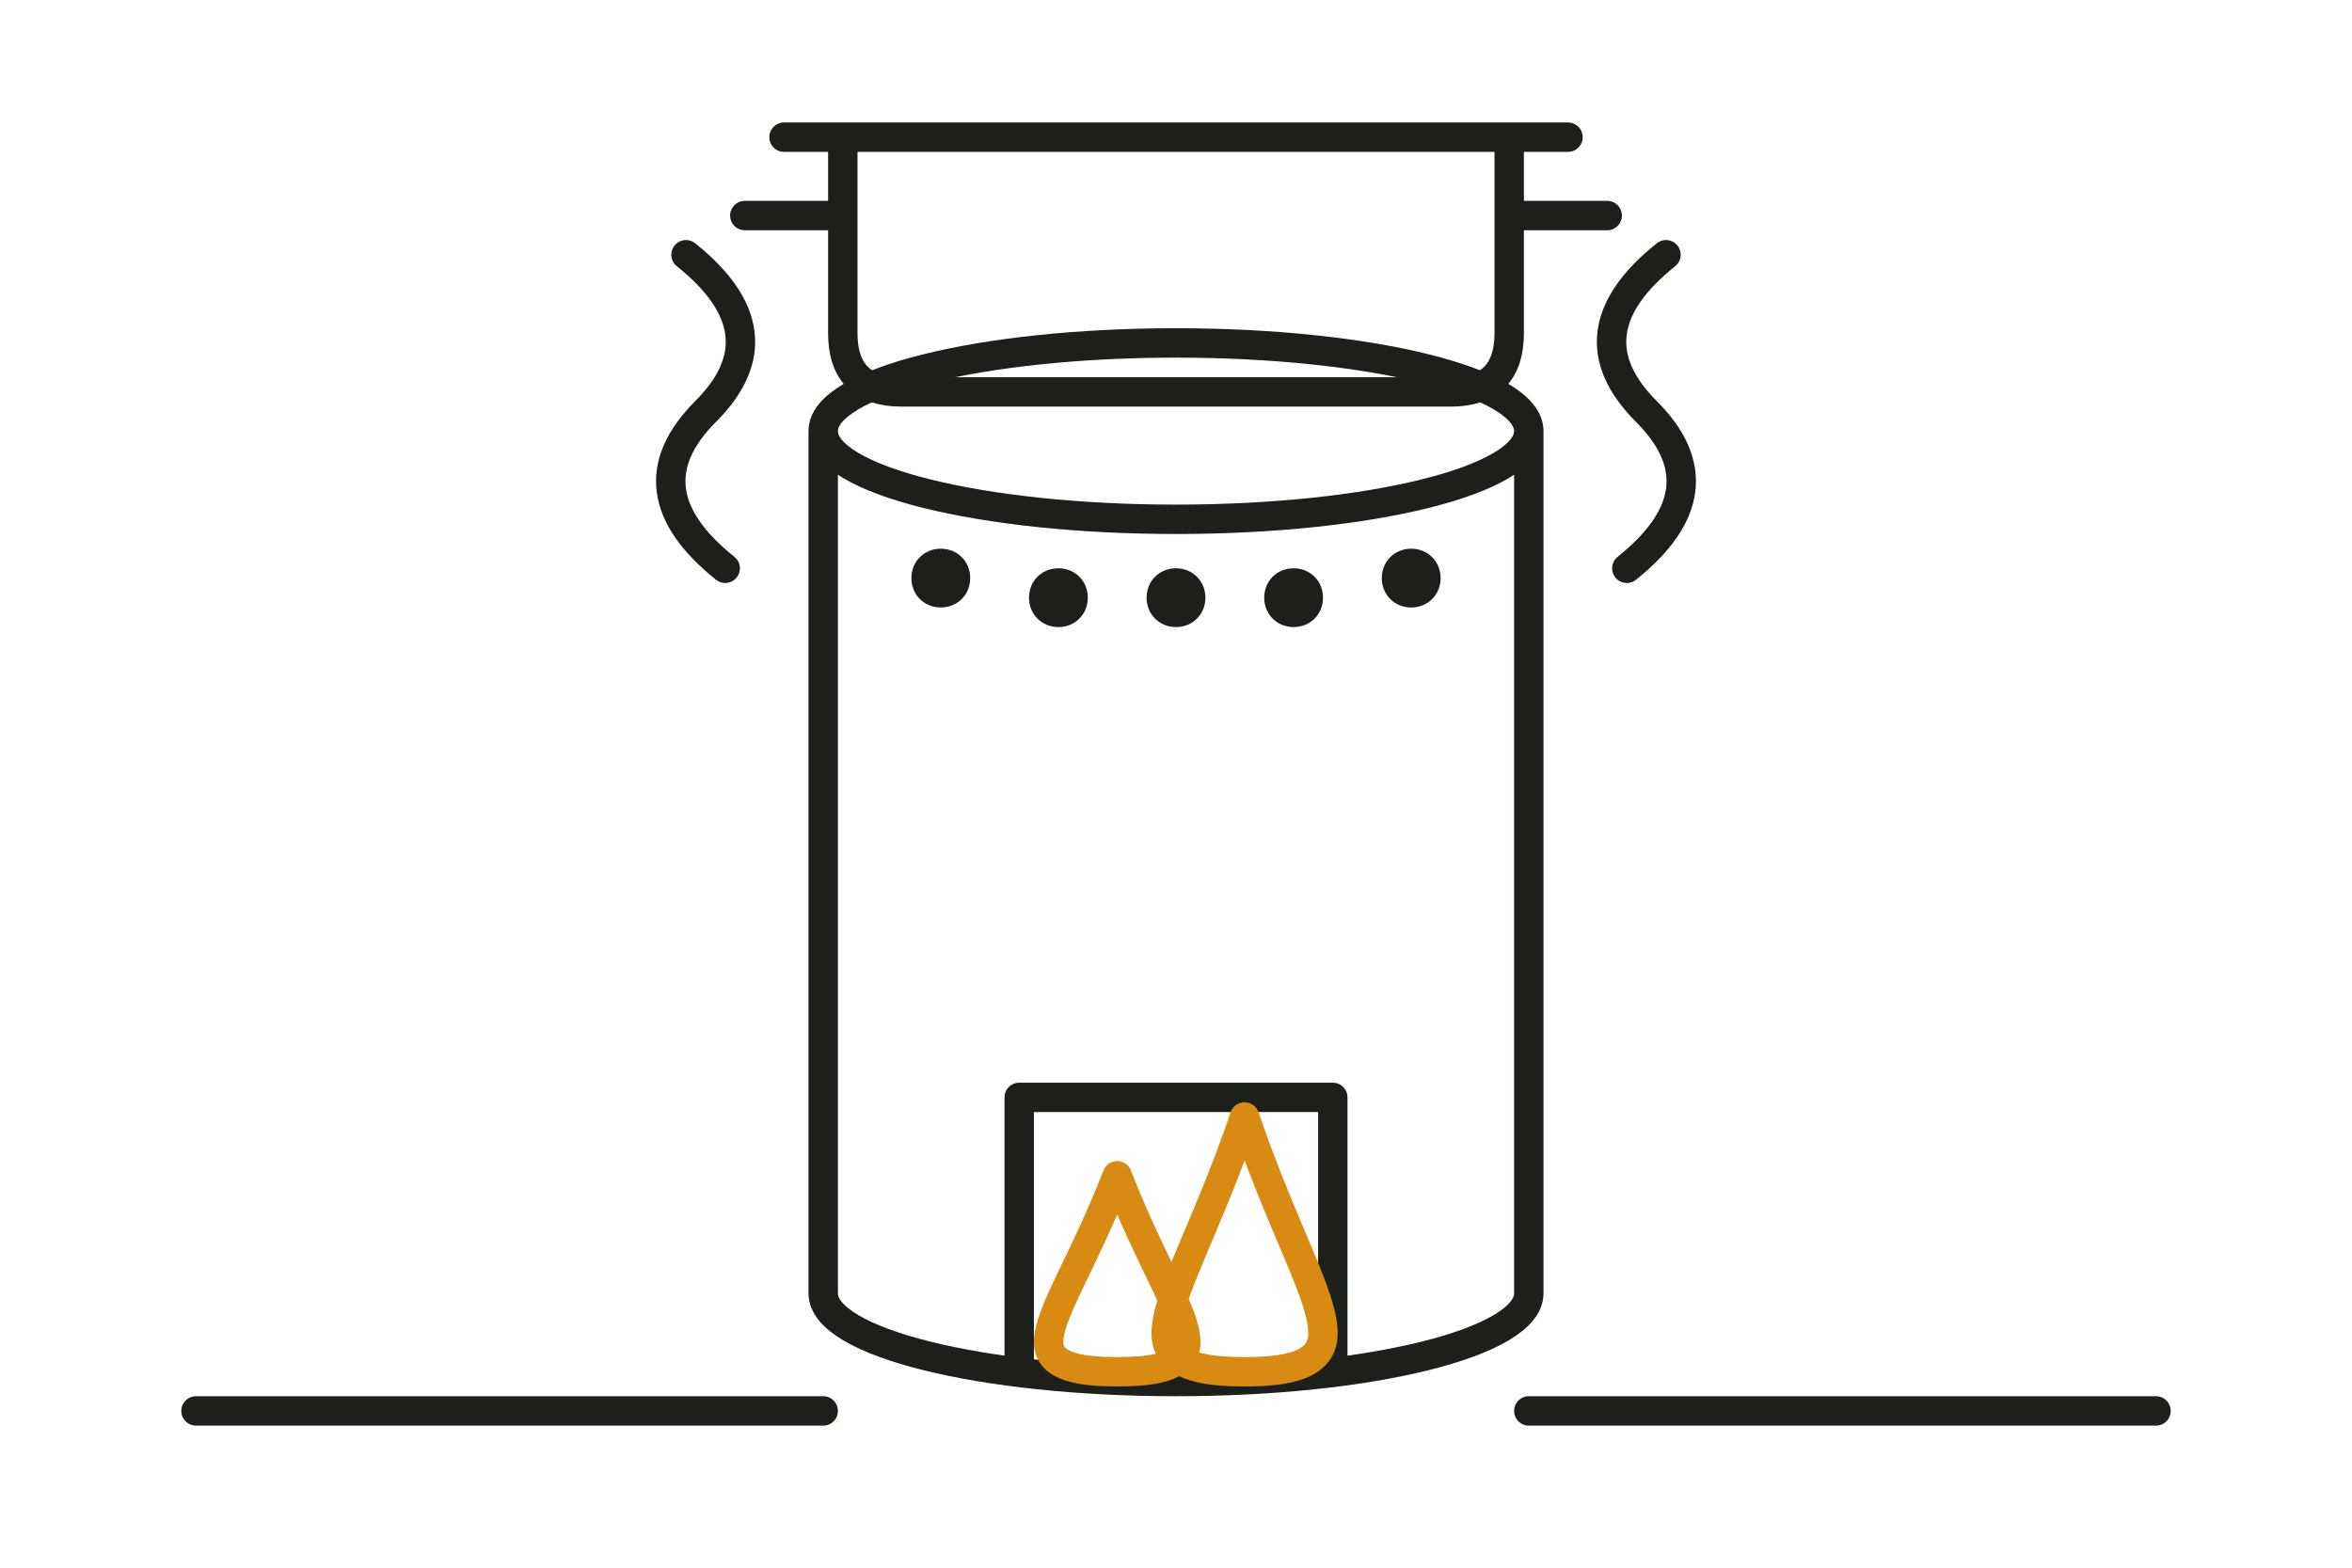
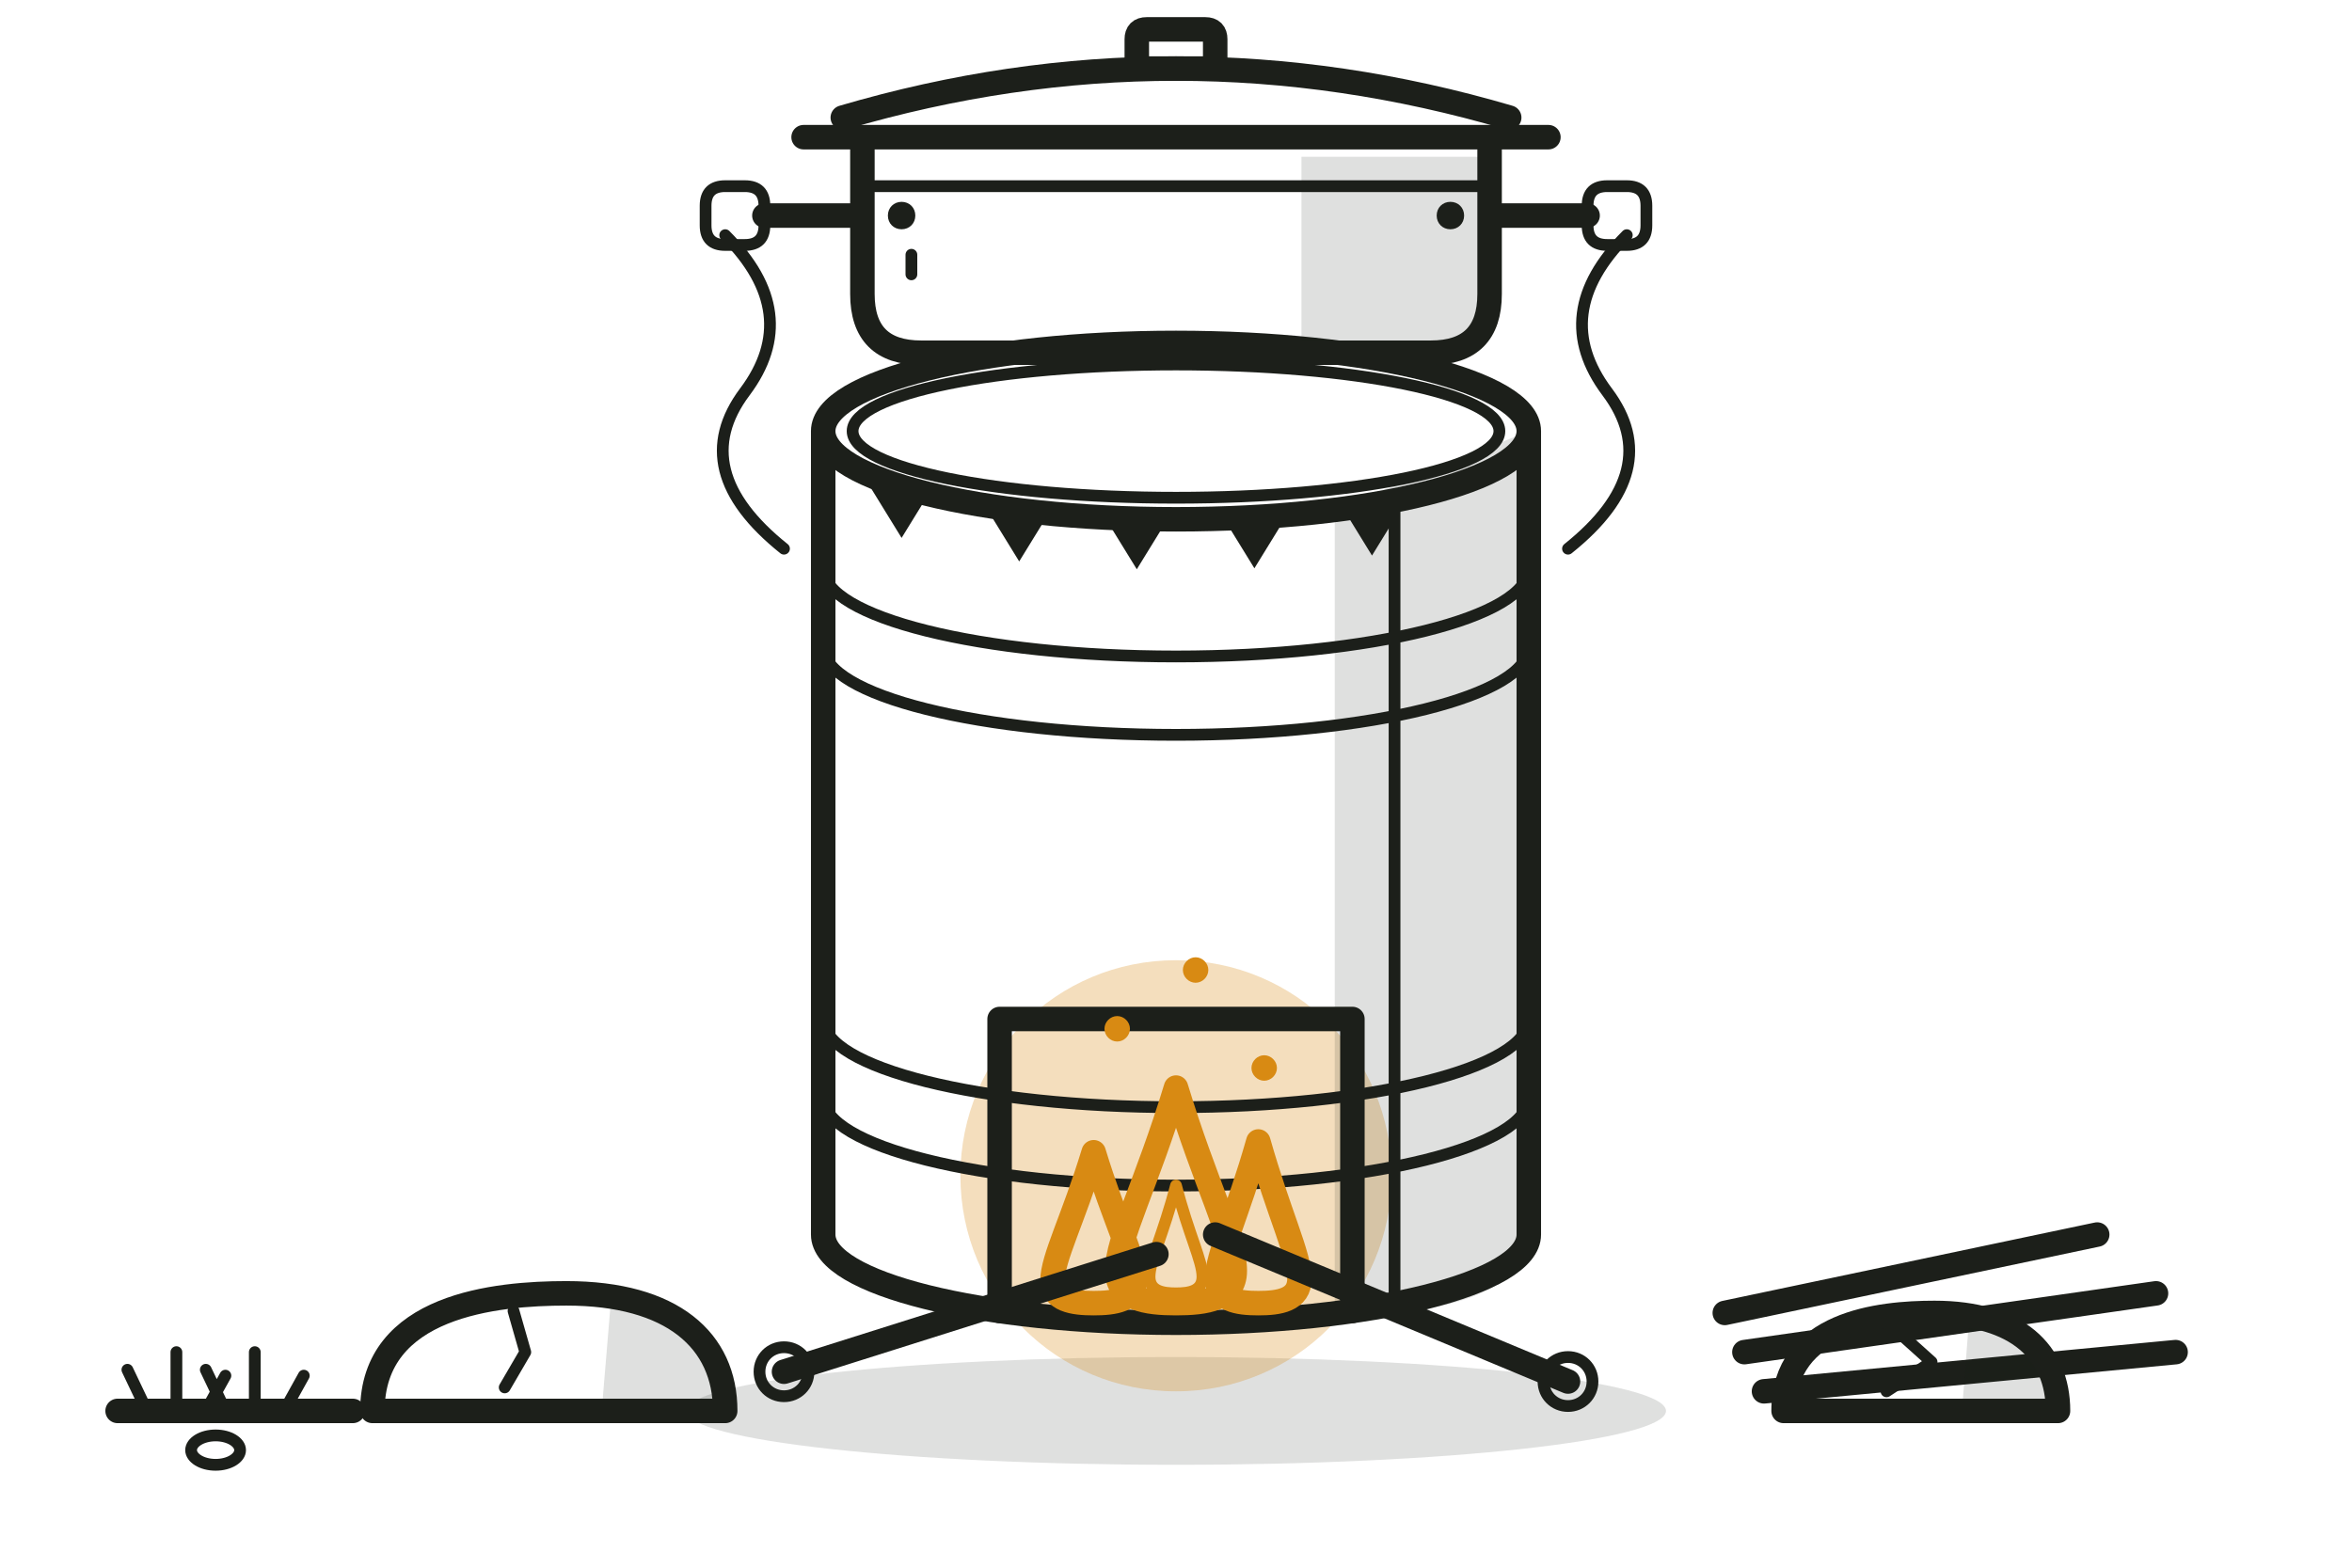
- <svg xmlns="http://www.w3.org/2000/svg" viewBox="0 0 240 160" fill="none" stroke="#1C1F1A" stroke-width="3" stroke-linecap="round" stroke-linejoin="round">
-   <path d="M84 44 C84 39 100.1 35 120 35 C139.9 35 156 39 156 44 C156 49 139.9 53 120 53 C100.1 53 84 49 84 44 Z M84 44 L84 132 M156 44 L156 132 M84 132 C84 137 100.1 141 120 141 C139.9 141 156 137 156 132" />
-   <path d="M104 140 L104 112 L136 112 L136 140" />
-   <path class="solid" fill="#1C1F1A" stroke="none" d="M93 59 C93 57.3 94.3 56 96 56 C97.7 56 99 57.3 99 59 C99 60.7 97.7 62 96 62 C94.3 62 93 60.7 93 59 Z M105 61 C105 59.3 106.3 58 108 58 C109.7 58 111 59.3 111 61 C111 62.7 109.7 64 108 64 C106.3 64 105 62.7 105 61 Z M117 61 C117 59.3 118.3 58 120 58 C121.7 58 123 59.3 123 61 C123 62.7 121.7 64 120 64 C118.3 64 117 62.7 117 61 Z M129 61 C129 59.3 130.3 58 132 58 C133.7 58 135 59.3 135 61 C135 62.7 133.7 64 132 64 C130.3 64 129 62.7 129 61 Z M141 59 C141 57.3 142.3 56 144 56 C145.7 56 147 57.3 147 59 C147 60.7 145.7 62 144 62 C142.3 62 141 60.7 141 59 Z" />
-   <path d="M86 14 L86 34 Q86 40 92 40 L148 40 Q154 40 154 34 L154 14 M80 14 L160 14 M86 22 L76 22 M154 22 L164 22" />
-   <path class="accent" stroke="#D88A13" d="M114 120 C110.5 129 107 134 107 137 C107 139.6 110.5 140 114 140 C117.5 140 121 139.6 121 137 C121 134 117.5 129 114 120 Z M127 114 C123 125.7 119 132.2 119 136.1 C119 139.5 123 140 127 140 C131 140 135 139.5 135 136.1 C135 132.2 131 125.7 127 114 Z" />
-   <path d="M166 58 Q176 50 168 42 Q160 34 170 26 M74 58 Q64 50 72 42 Q80 34 70 26" />
-   <path d="M20 144 L84 144 M156 144 L220 144" />
+ <svg xmlns="http://www.w3.org/2000/svg" viewBox="0 0 240 160" fill="none" stroke="#1C1F1A" stroke-width="2.5" stroke-linecap="round" stroke-linejoin="round">
+   <path class="tint" fill="#1C1F1A" fill-opacity="0.14" stroke="none" d="M70 144 C70 141 92.4 138.5 120 138.5 C147.6 138.5 170 141 170 144 C170 147 147.6 149.5 120 149.5 C92.4 149.5 70 147 70 144 Z" />
+   <path class="accent tint" fill="#D88A13" fill-opacity="0.28" stroke="none" d="M98 120 C98 107.8 107.8 98 120 98 C132.2 98 142 107.8 142 120 C142 132.2 132.2 142 120 142 C107.8 142 98 132.2 98 120 Z" />
+   <path class="tint" fill="#1C1F1A" fill-opacity="0.14" stroke="none" d="M136.2 52 L156 44 L156 126 C156 131 148.8 134.6 136.2 134 Z" />
+   <path d="M84 44 C84 39 100.1 35 120 35 C139.9 35 156 39 156 44 C156 49 139.9 53 120 53 C100.1 53 84 49 84 44 Z M84 44 L84 126 M156 44 L156 126 M84 126 C84 131 100.1 135 120 135 C139.9 135 156 131 156 126" />
+   <path class="thin" stroke-width="1.2" d="M87 44 C87 40.2 101.8 37.2 120 37.2 C138.2 37.2 153 40.2 153 44 C153 47.8 138.2 50.8 120 50.8 C101.8 50.8 87 47.8 87 44 Z M84 58 C84 63 100.1 67 120 67 C139.9 67 156 63 156 58 M84 66 C84 71 100.1 75 120 75 C139.9 75 156 71 156 66 M84 104 C84 109 100.1 113 120 113 C139.9 113 156 109 156 104 M84 112 C84 117 100.1 121 120 121 C139.9 121 156 117 156 112 M142.3 51.2 L142.3 133.2" />
+   <path d="M102 133.8 L102 104 L138 104 L138 133.8" />
+   <path class="solid" fill="#1C1F1A" stroke="none" d="M88.8 49.7 L95.2 49.7 L92 54.9 Z M100.8 52.1 L107.2 52.1 L104 57.3 Z M112.8 52.9 L119.2 52.9 L116 58.1 Z M124.8 52.8 L131.2 52.8 L128 58 Z M136.8 51.5 L143.2 51.5 L140 56.7 Z" />
+   <path class="accent" stroke="#D88A13" d="M111.6 117.6 C109.5 124.5 107.4 128.4 107.4 130.7 C107.4 132.7 109.5 133 111.6 133 C113.7 133 115.8 132.7 115.8 130.7 C115.8 128.4 113.7 124.5 111.6 117.6 Z M120 111 C117 120.9 114 126.4 114 129.7 C114 132.6 117 133 120 133 C123 133 126 132.6 126 129.7 C126 126.4 123 120.9 120 111 Z M128.4 116.5 C126.3 123.9 124.2 128.1 124.2 130.5 C124.2 132.7 126.3 133 128.4 133 C130.5 133 132.6 132.7 132.6 130.5 C132.6 128.1 130.5 123.9 128.4 116.5 Z" />
+   <path class="accent thin" stroke="#D88A13" stroke-width="1.2" d="M120 121 C118.7 126 117.3 128.7 117.3 130.3 C117.3 131.8 118.7 132 120 132 C121.3 132 122.7 131.8 122.7 130.3 C122.7 128.7 121.3 126 120 121 Z" />
+   <path class="accent solid" fill="#D88A13" stroke="none" d="M112.7 105 C112.7 104.3 113.3 103.7 114 103.7 C114.7 103.7 115.3 104.3 115.3 105 C115.3 105.7 114.7 106.3 114 106.3 C113.3 106.3 112.7 105.7 112.7 105 Z M127.7 109 C127.7 108.3 128.3 107.7 129 107.7 C129.7 107.7 130.3 108.3 130.3 109 C130.3 109.7 129.7 110.3 129 110.3 C128.3 110.3 127.7 109.7 127.7 109 Z M120.7 99 C120.7 98.3 121.3 97.7 122 97.7 C122.7 97.7 123.3 98.3 123.3 99 C123.3 99.7 122.7 100.3 122 100.3 C121.3 100.3 120.7 99.7 120.7 99 Z" />
+   <path d="M80 140 L118 128 M160 141 L124 126" />
+   <path class="thin" stroke-width="1.2" d="M77.5 140 C77.5 138.6 78.6 137.5 80 137.5 C81.4 137.5 82.5 138.6 82.5 140 C82.5 141.4 81.4 142.5 80 142.5 C78.6 142.5 77.5 141.4 77.5 140 Z M157.5 141 C157.5 139.6 158.6 138.5 160 138.5 C161.4 138.5 162.5 139.6 162.5 141 C162.5 142.4 161.4 143.5 160 143.5 C158.6 143.5 157.5 142.4 157.5 141 Z" />
+   <path d="M178 138 L220 132 M180 142 L222 138 M176 134 L214 126" />
+   <path class="tint" fill="#1C1F1A" fill-opacity="0.14" stroke="none" d="M132.8 16 L152 16 L152 30 Q152 36 146 36 L132.8 36 Z" />
+   <path d="M88 14 L88 30 Q88 36 94 36 L146 36 Q152 36 152 30 L152 14 M82 14 L158 14 M88 22 L78 22 M152 22 L162 22" />
+   <path class="thin" stroke-width="1.2" d="M88 19 L152 19 M93 26 L93 28 M74 19 L76 19 Q78 19 78 21 L78 23 Q78 25 76 25 L74 25 Q72 25 72 23 L72 21 Q72 19 74 19 Z M164 19 L166 19 Q168 19 168 21 L168 23 Q168 25 166 25 L164 25 Q162 25 162 23 L162 21 Q162 19 164 19 Z" />
+   <path class="solid" fill="#1C1F1A" stroke="none" d="M90.6 22 C90.6 21.2 91.2 20.6 92 20.6 C92.8 20.6 93.4 21.2 93.4 22 C93.4 22.8 92.8 23.4 92 23.4 C91.2 23.4 90.6 22.8 90.6 22 Z M146.6 22 C146.6 21.2 147.2 20.6 148 20.6 C148.8 20.6 149.4 21.2 149.4 22 C149.4 22.8 148.8 23.4 148 23.4 C147.2 23.4 146.6 22.8 146.6 22 Z" />
+   <path d="M86 12 Q120 2 154 12" />
+   <path d="M117 3 L123 3 Q124 3 124 4 L124 6 Q124 7 123 7 L117 7 Q116 7 116 6 L116 4 Q116 3 117 3 Z" />
+   <path class="thin" stroke-width="1.2" d="M80 56 Q70 48 76 40 Q82 32 74 24 M160 56 Q170 48 164 40 Q158 32 166 24" />
+   <path class="tint" fill="#1C1F1A" fill-opacity="0.14" stroke="none" d="M62.3 133.2 C70.4 134.4 74 138 74 144 L61.4 144 Z" />
+   <path d="M38 144 C38 133.2 50.6 132 57.8 132 C68.6 132 74 136.8 74 144 Z" />
+   <path class="thin" stroke-width="1.2" d="M52.4 133.8 L53.6 138 L51.5 141.6" />
+   <path class="tint" fill="#1C1F1A" fill-opacity="0.14" stroke="none" d="M200.9 135 C207.2 136 210 139 210 144 L200.2 144 Z" />
+   <path d="M182 144 C182 135 191.8 134 197.4 134 C205.8 134 210 138 210 144 Z" />
+   <path class="thin" stroke-width="1.2" d="M193.2 135.5 L197.1 139 L192.5 142" />
+   <path d="M12 144 L36 144" />
+   <path class="thin" stroke-width="1.2" d="M15 144 L13 139.8 M18 144 L18 138 M21 144 L23 140.4 M23 144 L21 139.8 M26 144 L26 138 M29 144 L31 140.4" />
+   <path class="thin" stroke-width="1.2" d="M19.5 148 C19.5 147.2 20.6 146.5 22 146.5 C23.4 146.5 24.5 147.2 24.5 148 C24.5 148.8 23.4 149.5 22 149.5 C20.6 149.5 19.5 148.8 19.5 148 Z" />
</svg>
